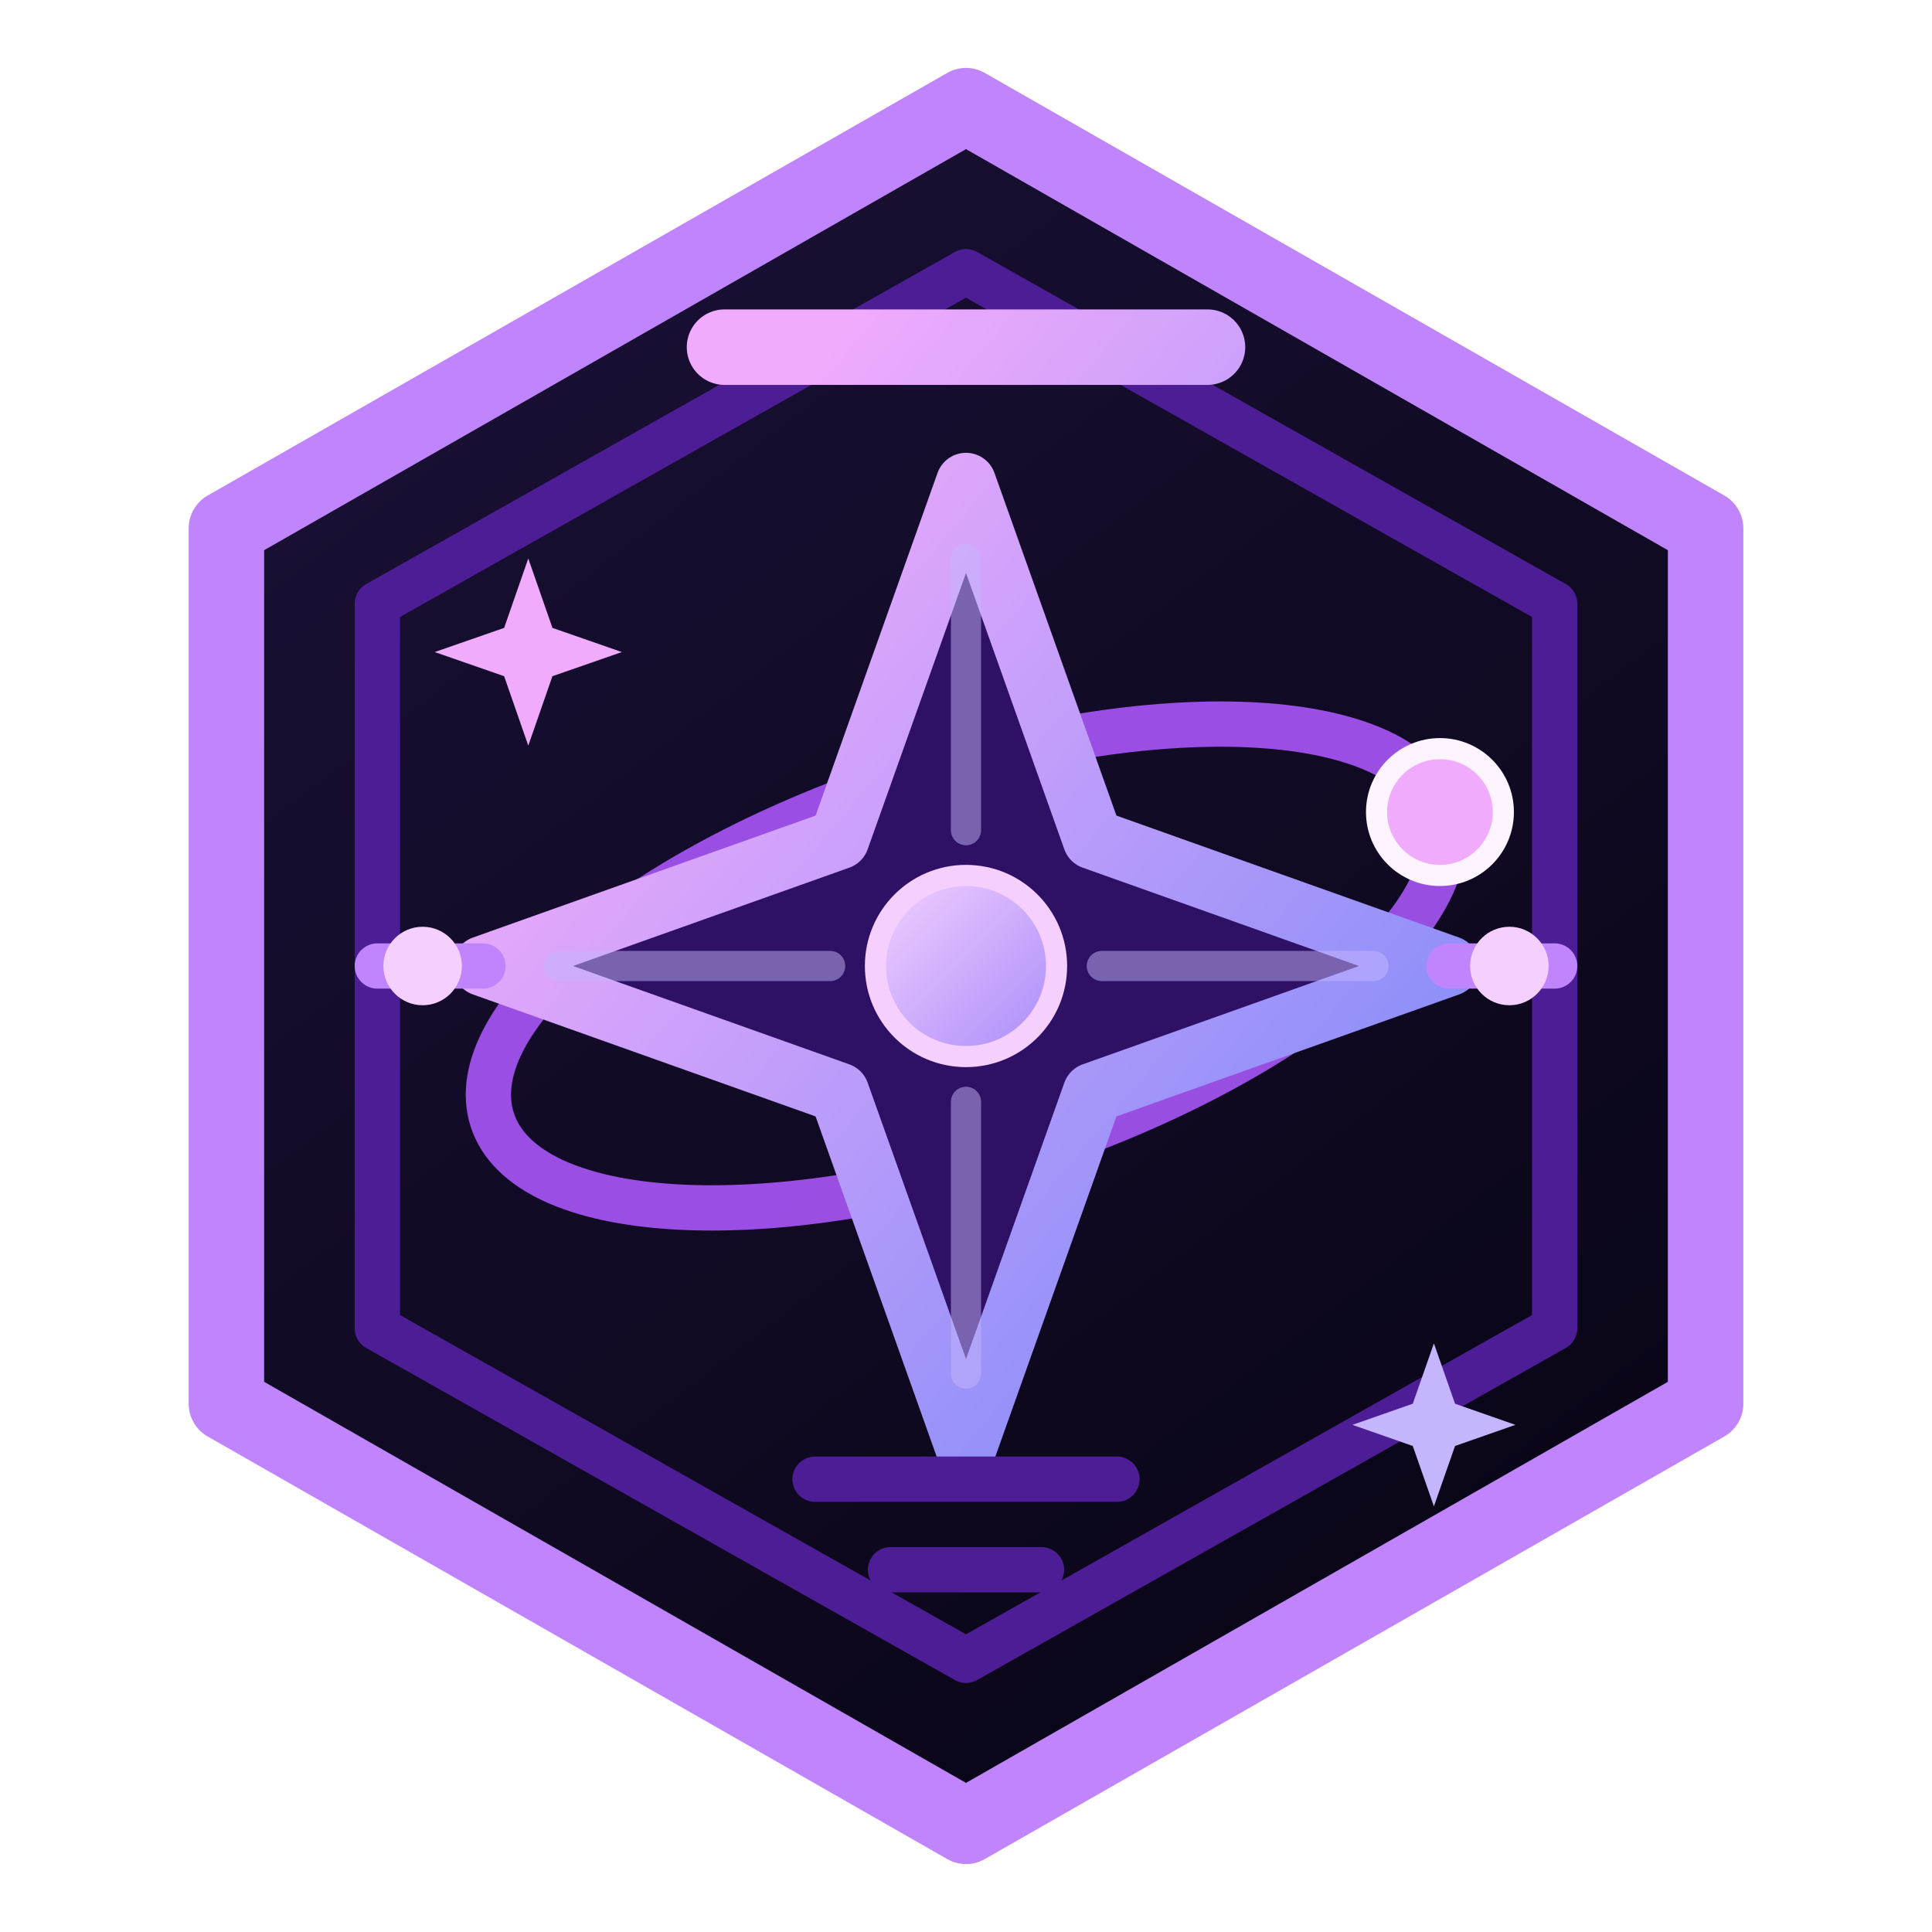
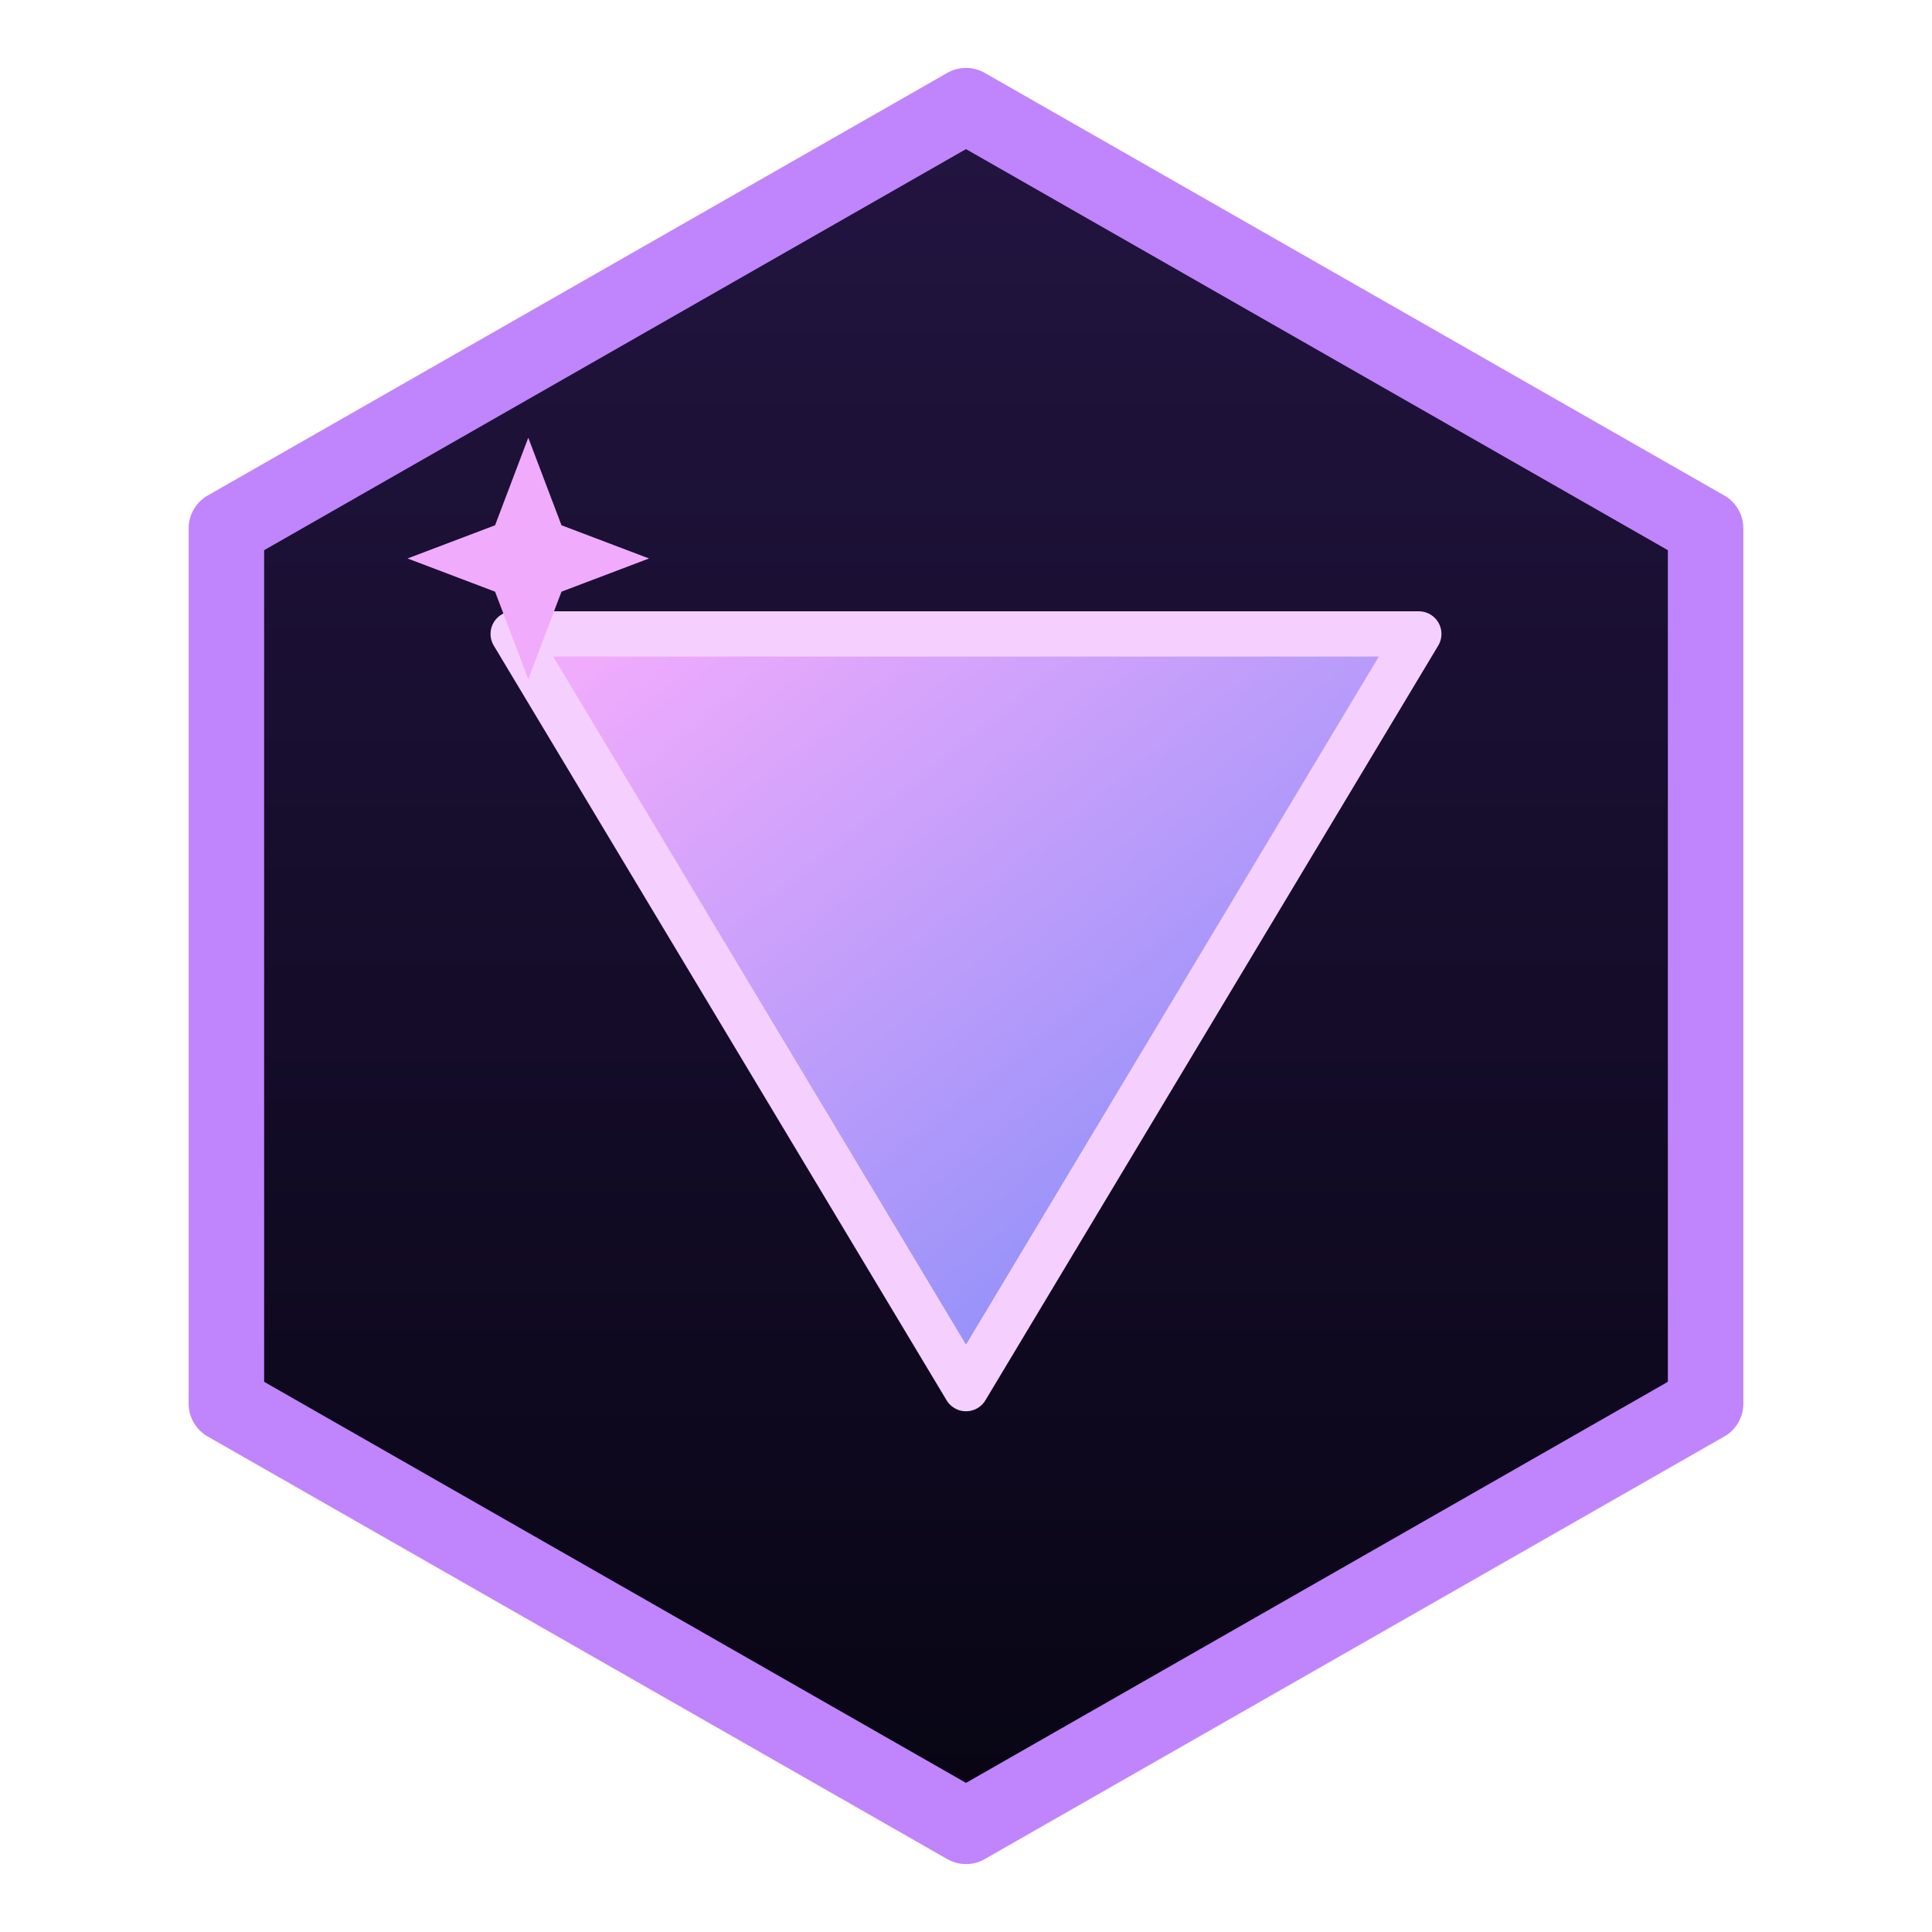
- <svg xmlns="http://www.w3.org/2000/svg" viewBox="0 0 64 64" role="img" aria-label="Астро-квакс">
+ <svg xmlns="http://www.w3.org/2000/svg" viewBox="0 0 64 64" role="img" aria-label="Астро-кваксы">
  <defs>
-     <linearGradient id="astro-bg" x1="12" y1="6" x2="52" y2="58" gradientUnits="userSpaceOnUse">
-       <stop offset="0" stop-color="#1a1036" />
+     <linearGradient id="astro-bg" x1="32" y1="4" x2="32" y2="60" gradientUnits="userSpaceOnUse">
+       <stop stop-color="#221440" />
      <stop offset="1" stop-color="#080514" />
    </linearGradient>
-     <linearGradient id="astro-accent" x1="20" y1="20" x2="46" y2="42" gradientUnits="userSpaceOnUse">
-       <stop offset="0" stop-color="#f0abfc" />
+     <linearGradient id="astro-core" x1="22" y1="20" x2="42" y2="45" gradientUnits="userSpaceOnUse">
+       <stop stop-color="#f0abfc" />
      <stop offset="1" stop-color="#818cf8" />
-     </linearGradient>
-     <linearGradient id="astro-core" x1="29" y1="29" x2="35" y2="35" gradientUnits="userSpaceOnUse">
-       <stop offset="0" stop-color="#f5d0fe" />
-       <stop offset="1" stop-color="#a78bfa" />
    </linearGradient>
  </defs>
  <path d="M32 3.5 56.5 17.5v29L32 60.5 7.5 46.5v-29Z" fill="url(#astro-bg)" stroke="#c084fc" stroke-width="2.5" stroke-linejoin="round" />
-   <path d="M32 9 51.5 20v24L32 55 12.5 44V20Z" fill="none" stroke="#4c1d95" stroke-width="1.5" stroke-linejoin="round" />
-   <path d="M24 11.5h16" stroke="url(#astro-accent)" stroke-width="2.5" stroke-linecap="round" />
-   <ellipse cx="32" cy="32" rx="16.5" ry="6.5" transform="rotate(-18 32 32)" fill="none" stroke="#a855f7" stroke-width="1.5" opacity=".9" />
-   <circle cx="47.7" cy="26.9" r="2.1" fill="#f0abfc" stroke="#fdf4ff" stroke-width=".7" />
-   <path d="M32 16 36.2 27.8 48 32 36.2 36.2 32 48 27.8 36.2 16 32 27.8 27.8Z" fill="#2e1065" stroke="url(#astro-accent)" stroke-width="2" stroke-linejoin="round" />
-   <path d="M32 18.5v9M45.5 32h-9M32 45.5v-9M18.5 32h9" stroke="#c4b5fd" stroke-width="1" stroke-linecap="round" opacity=".5" />
-   <circle cx="32" cy="32" r="3" fill="url(#astro-core)" stroke="#f5d0fe" stroke-width=".7" />
-   <path d="M16 32h-3.5M48 32h3.5" stroke="#c084fc" stroke-width="1.5" stroke-linecap="round" />
-   <circle cx="14" cy="32" r="1.3" fill="#f5d0fe" />
-   <circle cx="50" cy="32" r="1.3" fill="#f5d0fe" />
-   <path d="m17.5 18.5.8 2.3 2.3.8-2.3.8-.8 2.3-.8-2.3-2.3-.8 2.3-.8Z" fill="#f0abfc" />
-   <path d="m47.5 44.5.7 2 2 .7-2 .7-.7 2-.7-2-2-.7 2-.7Z" fill="#c4b5fd" />
-   <path d="M27 49h10M29.5 52h5" stroke="#4c1d95" stroke-width="1.5" stroke-linecap="round" />
+   <path d="M17 21h30L32 46Z" fill="url(#astro-core)" stroke="#f5d0fe" stroke-width="1.5" stroke-linejoin="round" />
+   <path d="m17.5 14.5 1.1 2.9 2.9 1.1-2.9 1.1-1.1 2.9-1.1-2.9-2.9-1.1 2.9-1.1Z" fill="#f0abfc" />
</svg>
